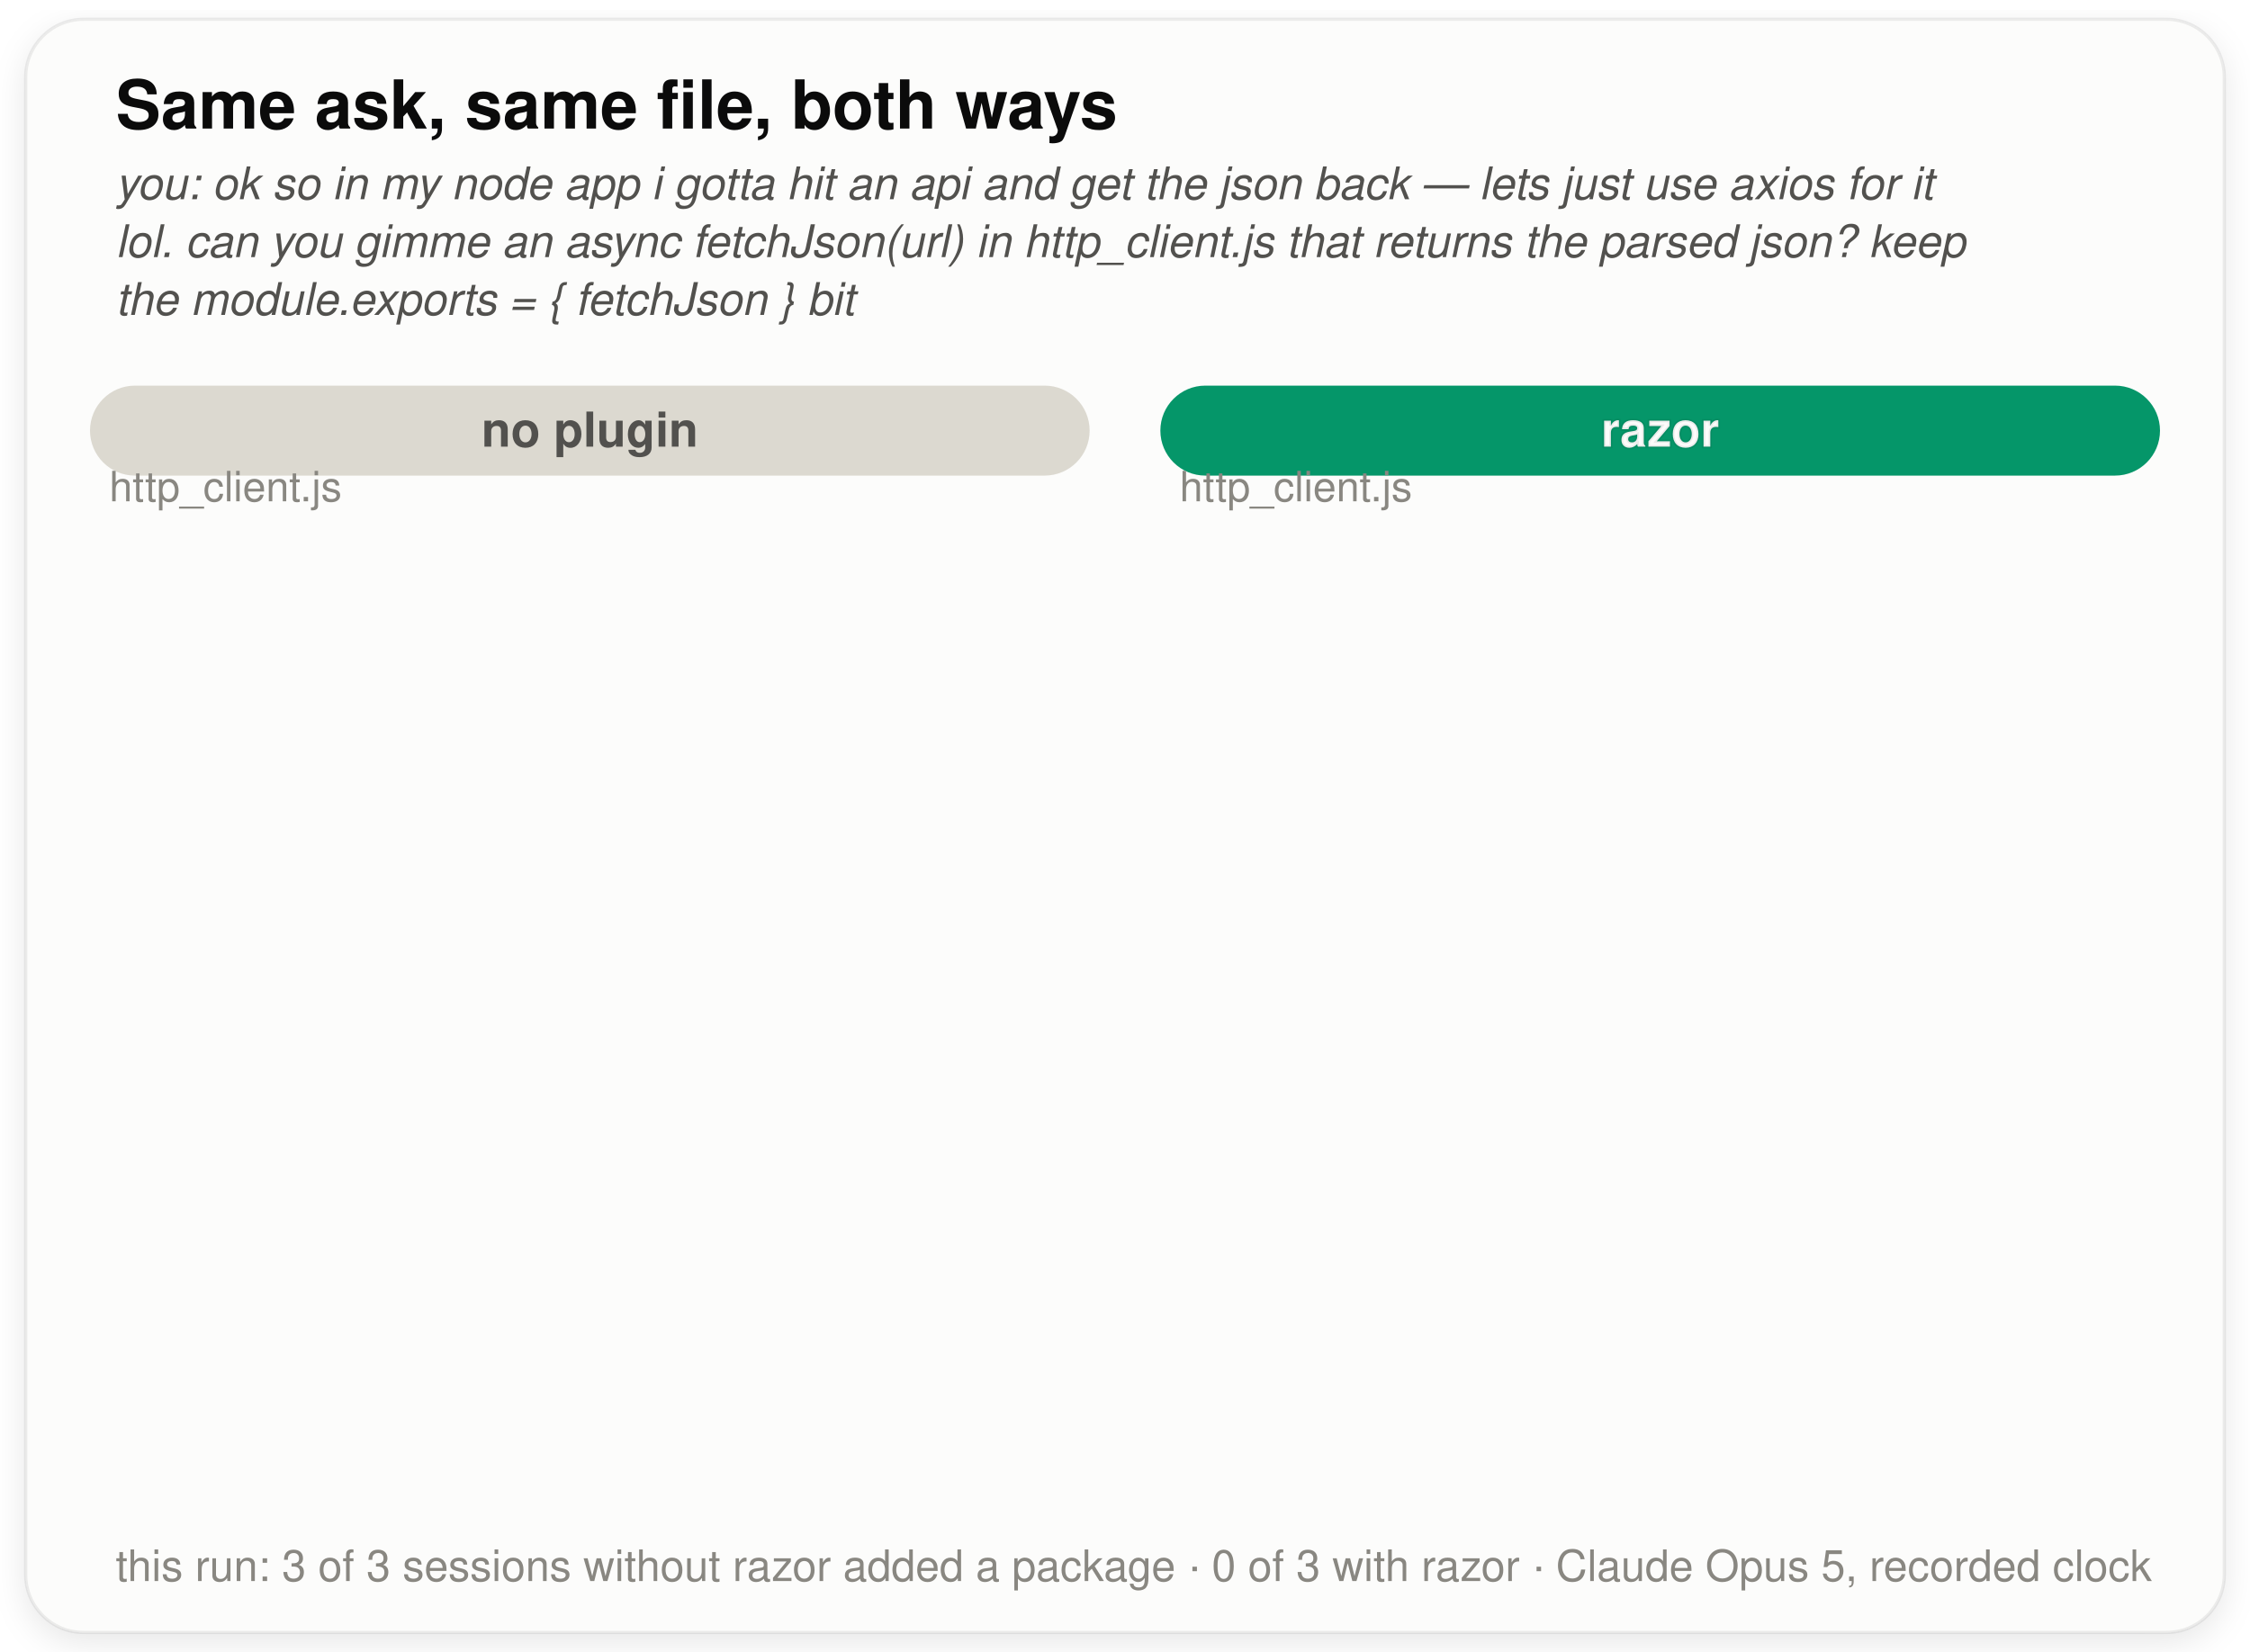
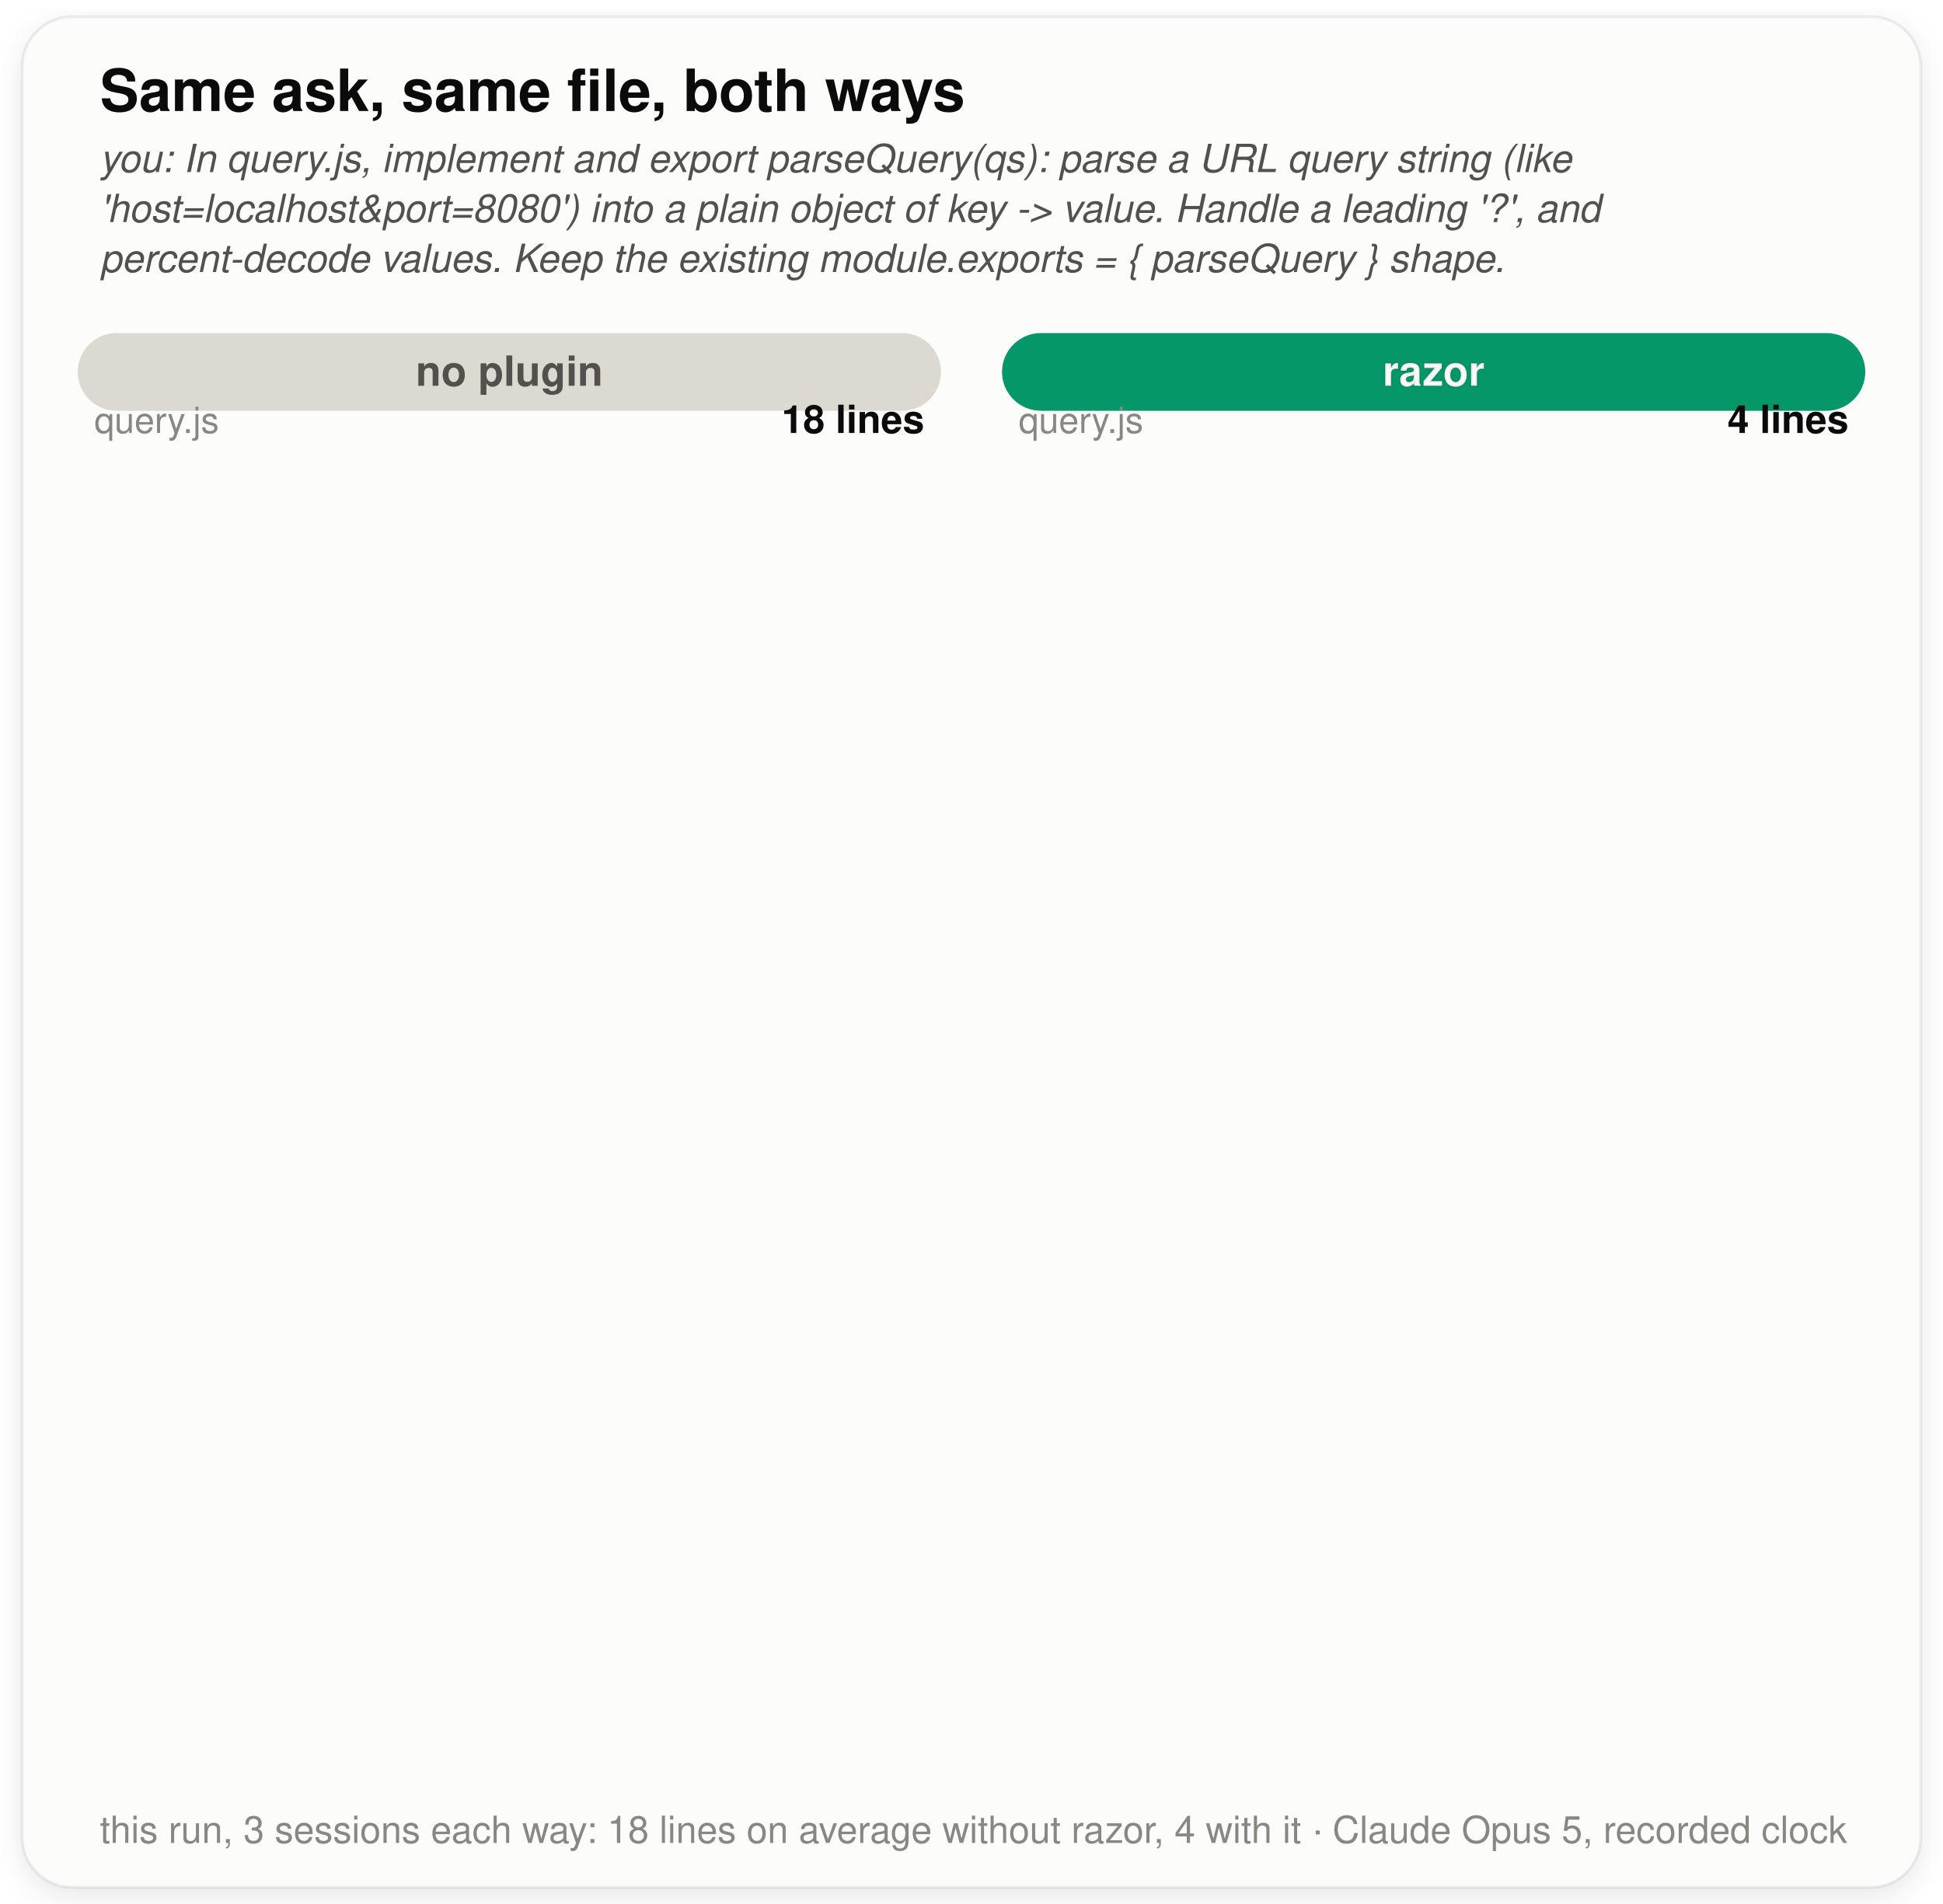
- <svg xmlns="http://www.w3.org/2000/svg" viewBox="0 0 700 514" font-family="-apple-system,BlinkMacSystemFont,'Segoe UI',Helvetica,Arial,sans-serif" role="img" aria-label="The same ask played twice, side by side. The prompt: ok so in my node app i gotta hit an api and get the json back — lets just use axios for it lol. can you gimme an async fetchJson(url) in http_client.js that returns the parsed json? keep the module.exports = { fetchJson } bit Without razor, Claude added axios to package.json and wrote http_client.js around it. With razor, Claude wrote http_client.js with what Node already has and left package.json alone. In this run, 3 of 3 sessions without razor added a package; 0 of 3 with razor did. One real session each on Claude Opus 5, replayed on the recorded wall clock.">
+ <svg xmlns="http://www.w3.org/2000/svg" viewBox="0 0 700 686" font-family="-apple-system,BlinkMacSystemFont,'Segoe UI',Helvetica,Arial,sans-serif" role="img" aria-label="The same ask played twice, side by side. The prompt: In query.js, implement and export parseQuery(qs): parse a URL query string (like 'host=localhost&amp;port=8080') into a plain object of key -&gt; value. Handle a leading '?', and percent-decode values. Keep the existing module.exports = { parseQuery } shape. Without razor, Claude wrote query.js in 18 lines. With razor, 4 lines, with what the platform already has. Across the run, 3 sessions each way: 18 lines on average without razor, 4 with it. One real session each on Claude Opus 5, replayed on the recorded wall clock.">
  <style>.card{fill:#fcfcfb;stroke:rgba(11,11,11,.07)}.ink{fill:#0b0b0b}.ink2{fill:#52514e}.mut{fill:#898781}.bp{fill:#dcd9d0}.ac{fill:#059669}.bad{fill:#e0653f}.cwt{fill:#0a6b0a}.pillt{fill:#52514e}.you{fill:#52514e}@media(prefers-color-scheme:dark){.card{fill:#161b22;stroke:#30363d}.ink{fill:#e6edf3}.ink2{fill:#b0b8c0}.mut{fill:#9198a1}.bp{fill:#3d3c37}.ac{fill:#3fb950}.bad{fill:#f0876a}.cwt{fill:#3fb950}.pillt{fill:#9198a1}.you{fill:#b0b8c0}}</style>
  <filter id="s" x="-20%" y="-20%" width="140%" height="140%">
    <feDropShadow dx="0" dy="3" stdDeviation="5" flood-color="#0b0b0b" flood-opacity=".10" />
  </filter>
-   <rect class="card" x="8" y="6" width="684" height="502" rx="18" filter="url(#s)" />
+   <rect class="card" x="8" y="6" width="684" height="674" rx="18" filter="url(#s)" />
  <text class="ink" x="36" y="40" font-size="21" font-weight="800">Same ask, same file, both ways</text>
-   <text class="you" x="36" y="62" font-size="14" font-style="italic">you: ok so in my node app i gotta hit an api and get the json back — lets just use axios for it</text>
-   <text class="you" x="36" y="80" font-size="14" font-style="italic">lol. can you gimme an async fetchJson(url) in http_client.js that returns the parsed json? keep</text>
-   <text class="you" x="36" y="98" font-size="14" font-style="italic">the module.exports = { fetchJson } bit</text>
+   <text class="you" x="36" y="62" font-size="14" font-style="italic">you: In query.js, implement and export parseQuery(qs): parse a URL query string (like</text>
+   <text class="you" x="36" y="80" font-size="14" font-style="italic">'host=localhost&amp;port=8080') into a plain object of key -&gt; value. Handle a leading '?', and</text>
+   <text class="you" x="36" y="98" font-size="14" font-style="italic">percent-decode values. Keep the existing module.exports = { parseQuery } shape.</text>
  <rect class="bp" x="28" y="120" width="311" height="28" rx="14" />
  <text class="pillt" x="183.5" y="139" font-size="15" font-weight="700" text-anchor="middle">no plugin</text>
  <rect class="ac" x="361" y="120" width="311" height="28" rx="14" />
  <text class="card" x="516.5" y="139" font-size="15" font-weight="700" text-anchor="middle">razor</text>
-   <text class="mut" x="34" y="156" font-size="13">http_client.js</text>
-   <text class="mut" x="367" y="156" font-size="13">http_client.js</text>
+   <text class="mut" x="34" y="156" font-size="13">query.js</text>
+   <text class="ink" x="333" y="156" font-size="14" font-weight="700" text-anchor="end">18 lines</text>
+   <text class="mut" x="367" y="156" font-size="13">query.js</text>
+   <text class="ink" x="666" y="156" font-size="14" font-weight="700" text-anchor="end">4 lines</text>
  <g opacity="0">
-     <animate attributeName="opacity" values="0;0;1;1" keyTimes="0;0.041;0.055;1" dur="14s" repeatCount="indefinite" />
-     <text class="bad" x="34" y="176" font-size="13" font-family="ui-monospace,SFMono-Regular,Menlo,Consolas,monospace">+ const axios = require('axios');</text>
+     <animate attributeName="opacity" values="0;0;1;1" keyTimes="0;0.027;0.041;1" dur="14s" repeatCount="indefinite" />
+     <text class="ink2" x="34" y="176" font-size="13" font-family="ui-monospace,SFMono-Regular,Menlo,Consolas,monospace">  function parseQuery(qs) {</text>
+   </g>
+   <g opacity="0">
+     <animate attributeName="opacity" values="0;0;1;1" keyTimes="0;0.054;0.069;1" dur="14s" repeatCount="indefinite" />
+     <text class="ink2" x="34" y="194" font-size="13" font-family="ui-monospace,SFMono-Regular,Menlo,Consolas,monospace">  // Parse a URL query string into an</text>
+     <text class="ink2" x="34" y="212" font-size="13" font-family="ui-monospace,SFMono-Regular,Menlo,Consolas,monospace">    object of key -&gt; value.</text>
  </g>
  <g opacity="0">
    <animate attributeName="opacity" values="0;0;1;1" keyTimes="0;0.082;0.096;1" dur="14s" repeatCount="indefinite" />
-     <text class="ink" x="34" y="194" font-size="13" font-family="ui-monospace,SFMono-Regular,Menlo,Consolas,monospace" font-weight="600">+ </text>
+     <text class="mut" x="34" y="230" font-size="13" font-family="ui-monospace,SFMono-Regular,Menlo,Consolas,monospace">− throw new Error('not implemented');</text>
  </g>
  <g opacity="0">
-     <animate attributeName="opacity" values="0;0;1;1" keyTimes="0;0.122;0.137;1" dur="14s" repeatCount="indefinite" />
-     <text class="ink2" x="34" y="212" font-size="13" font-family="ui-monospace,SFMono-Regular,Menlo,Consolas,monospace">  async function fetchJson(url) {</text>
+     <animate attributeName="opacity" values="0;0;1;1" keyTimes="0;0.109;0.123;1" dur="14s" repeatCount="indefinite" />
+     <text class="ink" x="34" y="248" font-size="13" font-family="ui-monospace,SFMono-Regular,Menlo,Consolas,monospace" font-weight="600">+ const out = {};</text>
+   </g>
+   <g opacity="0">
+     <animate attributeName="opacity" values="0;0;1;1" keyTimes="0;0.136;0.150;1" dur="14s" repeatCount="indefinite" />
+     <text class="ink" x="34" y="266" font-size="13" font-family="ui-monospace,SFMono-Regular,Menlo,Consolas,monospace" font-weight="600">+ if (typeof qs !== 'string' || qs === '')</text>
+     <text class="ink" x="34" y="284" font-size="13" font-family="ui-monospace,SFMono-Regular,Menlo,Consolas,monospace" font-weight="600">    return out;</text>
  </g>
  <g opacity="0">
    <animate attributeName="opacity" values="0;0;1;1" keyTimes="0;0.163;0.178;1" dur="14s" repeatCount="indefinite" />
-     <text class="ink2" x="34" y="230" font-size="13" font-family="ui-monospace,SFMono-Regular,Menlo,Consolas,monospace">  // GET the url and return the parsed</text>
-     <text class="ink2" x="34" y="248" font-size="13" font-family="ui-monospace,SFMono-Regular,Menlo,Consolas,monospace">    JSON body</text>
+     <text class="ink" x="34" y="302" font-size="13" font-family="ui-monospace,SFMono-Regular,Menlo,Consolas,monospace" font-weight="600">+ </text>
  </g>
  <g opacity="0">
-     <animate attributeName="opacity" values="0;0;1;1" keyTimes="0;0.204;0.218;1" dur="14s" repeatCount="indefinite" />
-     <text class="mut" x="34" y="266" font-size="13" font-family="ui-monospace,SFMono-Regular,Menlo,Consolas,monospace">− throw new Error('not implemented');</text>
+     <animate attributeName="opacity" values="0;0;1;1" keyTimes="0;0.190;0.205;1" dur="14s" repeatCount="indefinite" />
+     <text class="ink" x="34" y="320" font-size="13" font-family="ui-monospace,SFMono-Regular,Menlo,Consolas,monospace" font-weight="600">+ const params = new</text>
+     <text class="ink" x="34" y="338" font-size="13" font-family="ui-monospace,SFMono-Regular,Menlo,Consolas,monospace" font-weight="600">    URLSearchParams(qs.startsWith('?') ?</text>
+     <text class="ink" x="34" y="356" font-size="13" font-family="ui-monospace,SFMono-Regular,Menlo,Consolas,monospace" font-weight="600">    qs.slice(1) : qs);</text>
+   </g>
+   <g opacity="0">
+     <animate attributeName="opacity" values="0;0;1;1" keyTimes="0;0.218;0.232;1" dur="14s" repeatCount="indefinite" />
+     <text class="ink" x="34" y="374" font-size="13" font-family="ui-monospace,SFMono-Regular,Menlo,Consolas,monospace" font-weight="600">+ for (const [key, value] of params) {</text>
  </g>
  <g opacity="0">
    <animate attributeName="opacity" values="0;0;1;1" keyTimes="0;0.245;0.259;1" dur="14s" repeatCount="indefinite" />
-     <text class="ink" x="34" y="284" font-size="13" font-family="ui-monospace,SFMono-Regular,Menlo,Consolas,monospace" font-weight="600">+ const response = await axios.get(url, {</text>
+     <text class="ink" x="34" y="392" font-size="13" font-family="ui-monospace,SFMono-Regular,Menlo,Consolas,monospace" font-weight="600">+ // defineProperty so keys like</text>
+     <text class="ink" x="34" y="410" font-size="13" font-family="ui-monospace,SFMono-Regular,Menlo,Consolas,monospace" font-weight="600">    '__proto__' become own properties</text>
  </g>
  <g opacity="0">
-     <animate attributeName="opacity" values="0;0;1;1" keyTimes="0;0.286;0.300;1" dur="14s" repeatCount="indefinite" />
-     <text class="ink" x="34" y="302" font-size="13" font-family="ui-monospace,SFMono-Regular,Menlo,Consolas,monospace" font-weight="600">+ responseType: 'json',</text>
+     <animate attributeName="opacity" values="0;0;1;1" keyTimes="0;0.272;0.286;1" dur="14s" repeatCount="indefinite" />
+     <text class="ink" x="34" y="428" font-size="13" font-family="ui-monospace,SFMono-Regular,Menlo,Consolas,monospace" font-weight="600">+ // instead of mutating the prototype.</text>
+   </g>
+   <g opacity="0">
+     <animate attributeName="opacity" values="0;0;1;1" keyTimes="0;0.299;0.314;1" dur="14s" repeatCount="indefinite" />
+     <text class="ink" x="34" y="446" font-size="13" font-family="ui-monospace,SFMono-Regular,Menlo,Consolas,monospace" font-weight="600">+ Object.defineProperty(out, key, {</text>
  </g>
  <g opacity="0">
    <animate attributeName="opacity" values="0;0;1;1" keyTimes="0;0.327;0.341;1" dur="14s" repeatCount="indefinite" />
-     <text class="ink" x="34" y="320" font-size="13" font-family="ui-monospace,SFMono-Regular,Menlo,Consolas,monospace" font-weight="600">+ headers: { Accept: 'application/json' },</text>
+     <text class="ink" x="34" y="464" font-size="13" font-family="ui-monospace,SFMono-Regular,Menlo,Consolas,monospace" font-weight="600">+ value,</text>
  </g>
  <g opacity="0">
-     <animate attributeName="opacity" values="0;0;1;1" keyTimes="0;0.367;0.382;1" dur="14s" repeatCount="indefinite" />
-     <text class="ink" x="34" y="338" font-size="13" font-family="ui-monospace,SFMono-Regular,Menlo,Consolas,monospace" font-weight="600">+ });</text>
+     <animate attributeName="opacity" values="0;0;1;1" keyTimes="0;0.354;0.368;1" dur="14s" repeatCount="indefinite" />
+     <text class="ink" x="34" y="482" font-size="13" font-family="ui-monospace,SFMono-Regular,Menlo,Consolas,monospace" font-weight="600">+ writable: true,</text>
+   </g>
+   <g opacity="0">
+     <animate attributeName="opacity" values="0;0;1;1" keyTimes="0;0.381;0.395;1" dur="14s" repeatCount="indefinite" />
+     <text class="ink" x="34" y="500" font-size="13" font-family="ui-monospace,SFMono-Regular,Menlo,Consolas,monospace" font-weight="600">+ enumerable: true,</text>
  </g>
  <g opacity="0">
    <animate attributeName="opacity" values="0;0;1;1" keyTimes="0;0.408;0.422;1" dur="14s" repeatCount="indefinite" />
-     <text class="ink" x="34" y="356" font-size="13" font-family="ui-monospace,SFMono-Regular,Menlo,Consolas,monospace" font-weight="600">+ return response.data;</text>
+     <text class="ink" x="34" y="518" font-size="13" font-family="ui-monospace,SFMono-Regular,Menlo,Consolas,monospace" font-weight="600">+ configurable: true,</text>
  </g>
  <g opacity="0">
-     <animate attributeName="opacity" values="0;0;1;1" keyTimes="0;0.449;0.463;1" dur="14s" repeatCount="indefinite" />
-     <text class="ink2" x="34" y="374" font-size="13" font-family="ui-monospace,SFMono-Regular,Menlo,Consolas,monospace">  }</text>
+     <animate attributeName="opacity" values="0;0;1;1" keyTimes="0;0.435;0.450;1" dur="14s" repeatCount="indefinite" />
+     <text class="ink" x="34" y="536" font-size="13" font-family="ui-monospace,SFMono-Regular,Menlo,Consolas,monospace" font-weight="600">+ });</text>
+   </g>
+   <g opacity="0">
+     <animate attributeName="opacity" values="0;0;1;1" keyTimes="0;0.463;0.477;1" dur="14s" repeatCount="indefinite" />
+     <text class="ink" x="34" y="554" font-size="13" font-family="ui-monospace,SFMono-Regular,Menlo,Consolas,monospace" font-weight="600">+ }</text>
  </g>
  <g opacity="0">
    <animate attributeName="opacity" values="0;0;1;1" keyTimes="0;0.490;0.504;1" dur="14s" repeatCount="indefinite" />
-     <text class="ink" x="34" y="392" font-size="13" font-family="ui-monospace,SFMono-Regular,Menlo,Consolas,monospace" font-weight="600">+ </text>
+     <text class="ink" x="34" y="572" font-size="13" font-family="ui-monospace,SFMono-Regular,Menlo,Consolas,monospace" font-weight="600">+ return out;</text>
  </g>
  <g opacity="0">
-     <animate attributeName="opacity" values="0;0;1;1" keyTimes="0;0.531;0.545;1" dur="14s" repeatCount="indefinite" />
-     <text class="ink2" x="34" y="410" font-size="13" font-family="ui-monospace,SFMono-Regular,Menlo,Consolas,monospace">  module.exports = { fetchJson };</text>
+     <animate attributeName="opacity" values="0;0;1;1" keyTimes="0;0.517;0.531;1" dur="14s" repeatCount="indefinite" />
+     <text class="ink2" x="34" y="590" font-size="13" font-family="ui-monospace,SFMono-Regular,Menlo,Consolas,monospace">  }</text>
  </g>
  <g opacity="0">
-     <animate attributeName="opacity" values="0;0;1;1" keyTimes="0;0.571;0.586;1" dur="14s" repeatCount="indefinite" />
-     <text class="bad" x="34" y="436" font-size="13" font-family="ui-monospace,SFMono-Regular,Menlo,Consolas,monospace" font-weight="700">package.json  + axios</text>
-   </g>
-   <g opacity="0">
-     <animate attributeName="opacity" values="0;0;1;1" keyTimes="0;0.021;0.035;1" dur="14s" repeatCount="indefinite" />
-     <text class="ink2" x="367" y="176" font-size="13" font-family="ui-monospace,SFMono-Regular,Menlo,Consolas,monospace">  async function fetchJson(url) {</text>
+     <animate attributeName="opacity" values="0;0;1;1" keyTimes="0;0.544;0.559;1" dur="14s" repeatCount="indefinite" />
+     <text class="ink2" x="34" y="608" font-size="13" font-family="ui-monospace,SFMono-Regular,Menlo,Consolas,monospace">  module.exports = { parseQuery };</text>
  </g>
  <g opacity="0">
    <animate attributeName="opacity" values="0;0;1;1" keyTimes="0;0.042;0.056;1" dur="14s" repeatCount="indefinite" />
-     <text class="mut" x="367" y="194" font-size="13" font-family="ui-monospace,SFMono-Regular,Menlo,Consolas,monospace">− // GET the url and return the parsed</text>
-     <text class="mut" x="367" y="212" font-size="13" font-family="ui-monospace,SFMono-Regular,Menlo,Consolas,monospace">    JSON body</text>
+     <text class="ink2" x="367" y="176" font-size="13" font-family="ui-monospace,SFMono-Regular,Menlo,Consolas,monospace">  function parseQuery(qs) {</text>
  </g>
  <g opacity="0">
-     <animate attributeName="opacity" values="0;0;1;1" keyTimes="0;0.062;0.077;1" dur="14s" repeatCount="indefinite" />
+     <animate attributeName="opacity" values="0;0;1;1" keyTimes="0;0.084;0.098;1" dur="14s" repeatCount="indefinite" />
+     <text class="mut" x="367" y="194" font-size="13" font-family="ui-monospace,SFMono-Regular,Menlo,Consolas,monospace">− // Parse a URL query string into an</text>
+     <text class="mut" x="367" y="212" font-size="13" font-family="ui-monospace,SFMono-Regular,Menlo,Consolas,monospace">    object of key -&gt; value.</text>
+   </g>
+   <g opacity="0">
+     <animate attributeName="opacity" values="0;0;1;1" keyTimes="0;0.126;0.140;1" dur="14s" repeatCount="indefinite" />
    <text class="mut" x="367" y="230" font-size="13" font-family="ui-monospace,SFMono-Regular,Menlo,Consolas,monospace">− throw new Error('not implemented');</text>
  </g>
  <g opacity="0">
-     <animate attributeName="opacity" values="0;0;1;1" keyTimes="0;0.083;0.097;1" dur="14s" repeatCount="indefinite" />
-     <text class="ink" x="367" y="248" font-size="13" font-family="ui-monospace,SFMono-Regular,Menlo,Consolas,monospace" font-weight="600">+ const res = await fetch(url);</text>
+     <animate attributeName="opacity" values="0;0;1;1" keyTimes="0;0.168;0.182;1" dur="14s" repeatCount="indefinite" />
+     <text class="ink" x="367" y="248" font-size="13" font-family="ui-monospace,SFMono-Regular,Menlo,Consolas,monospace" font-weight="600">+ return Object.fromEntries(new</text>
+     <text class="ink" x="367" y="266" font-size="13" font-family="ui-monospace,SFMono-Regular,Menlo,Consolas,monospace" font-weight="600">    URLSearchParams(qs.replace(/^\?/, '')));</text>
  </g>
  <g opacity="0">
-     <animate attributeName="opacity" values="0;0;1;1" keyTimes="0;0.104;0.118;1" dur="14s" repeatCount="indefinite" />
-     <text class="ink" x="367" y="266" font-size="13" font-family="ui-monospace,SFMono-Regular,Menlo,Consolas,monospace" font-weight="600">+ if (!res.ok) throw new Error(`GET ${url}</text>
-     <text class="ink" x="367" y="284" font-size="13" font-family="ui-monospace,SFMono-Regular,Menlo,Consolas,monospace" font-weight="600">    failed: ${res.status}</text>
-     <text class="ink" x="367" y="302" font-size="13" font-family="ui-monospace,SFMono-Regular,Menlo,Consolas,monospace" font-weight="600">    ${res.statusText}`);</text>
+     <animate attributeName="opacity" values="0;0;1;1" keyTimes="0;0.210;0.224;1" dur="14s" repeatCount="indefinite" />
+     <text class="ink2" x="367" y="284" font-size="13" font-family="ui-monospace,SFMono-Regular,Menlo,Consolas,monospace">  }</text>
  </g>
  <g opacity="0">
-     <animate attributeName="opacity" values="0;0;1;1" keyTimes="0;0.125;0.139;1" dur="14s" repeatCount="indefinite" />
-     <text class="ink" x="367" y="320" font-size="13" font-family="ui-monospace,SFMono-Regular,Menlo,Consolas,monospace" font-weight="600">+ return res.json();</text>
+     <animate attributeName="opacity" values="0;0;1;1" keyTimes="0;0.252;0.266;1" dur="14s" repeatCount="indefinite" />
+     <text class="ink2" x="367" y="302" font-size="13" font-family="ui-monospace,SFMono-Regular,Menlo,Consolas,monospace">  module.exports = { parseQuery };</text>
  </g>
-   <g opacity="0">
-     <animate attributeName="opacity" values="0;0;1;1" keyTimes="0;0.145;0.160;1" dur="14s" repeatCount="indefinite" />
-     <text class="ink2" x="367" y="338" font-size="13" font-family="ui-monospace,SFMono-Regular,Menlo,Consolas,monospace">  }</text>
-   </g>
-   <g opacity="0">
-     <animate attributeName="opacity" values="0;0;1;1" keyTimes="0;0.166;0.180;1" dur="14s" repeatCount="indefinite" />
-     <text class="ink2" x="367" y="356" font-size="13" font-family="ui-monospace,SFMono-Regular,Menlo,Consolas,monospace">  module.exports = { fetchJson };</text>
-   </g>
-   <g opacity="0">
-     <animate attributeName="opacity" values="0;0;1;1" keyTimes="0;0.187;0.201;1" dur="14s" repeatCount="indefinite" />
-     <text class="cwt" x="367" y="382" font-size="13" font-family="ui-monospace,SFMono-Regular,Menlo,Consolas,monospace" font-weight="700">package.json  unchanged</text>
-   </g>
-   <text class="mut" x="36" y="492" font-size="13.5">this run: 3 of 3 sessions without razor added a package · 0 of 3 with razor · Claude Opus 5, recorded clock</text>
+   <text class="mut" x="36" y="664" font-size="13.5">this run, 3 sessions each way: 18 lines on average without razor, 4 with it · Claude Opus 5, recorded clock</text>
</svg>
